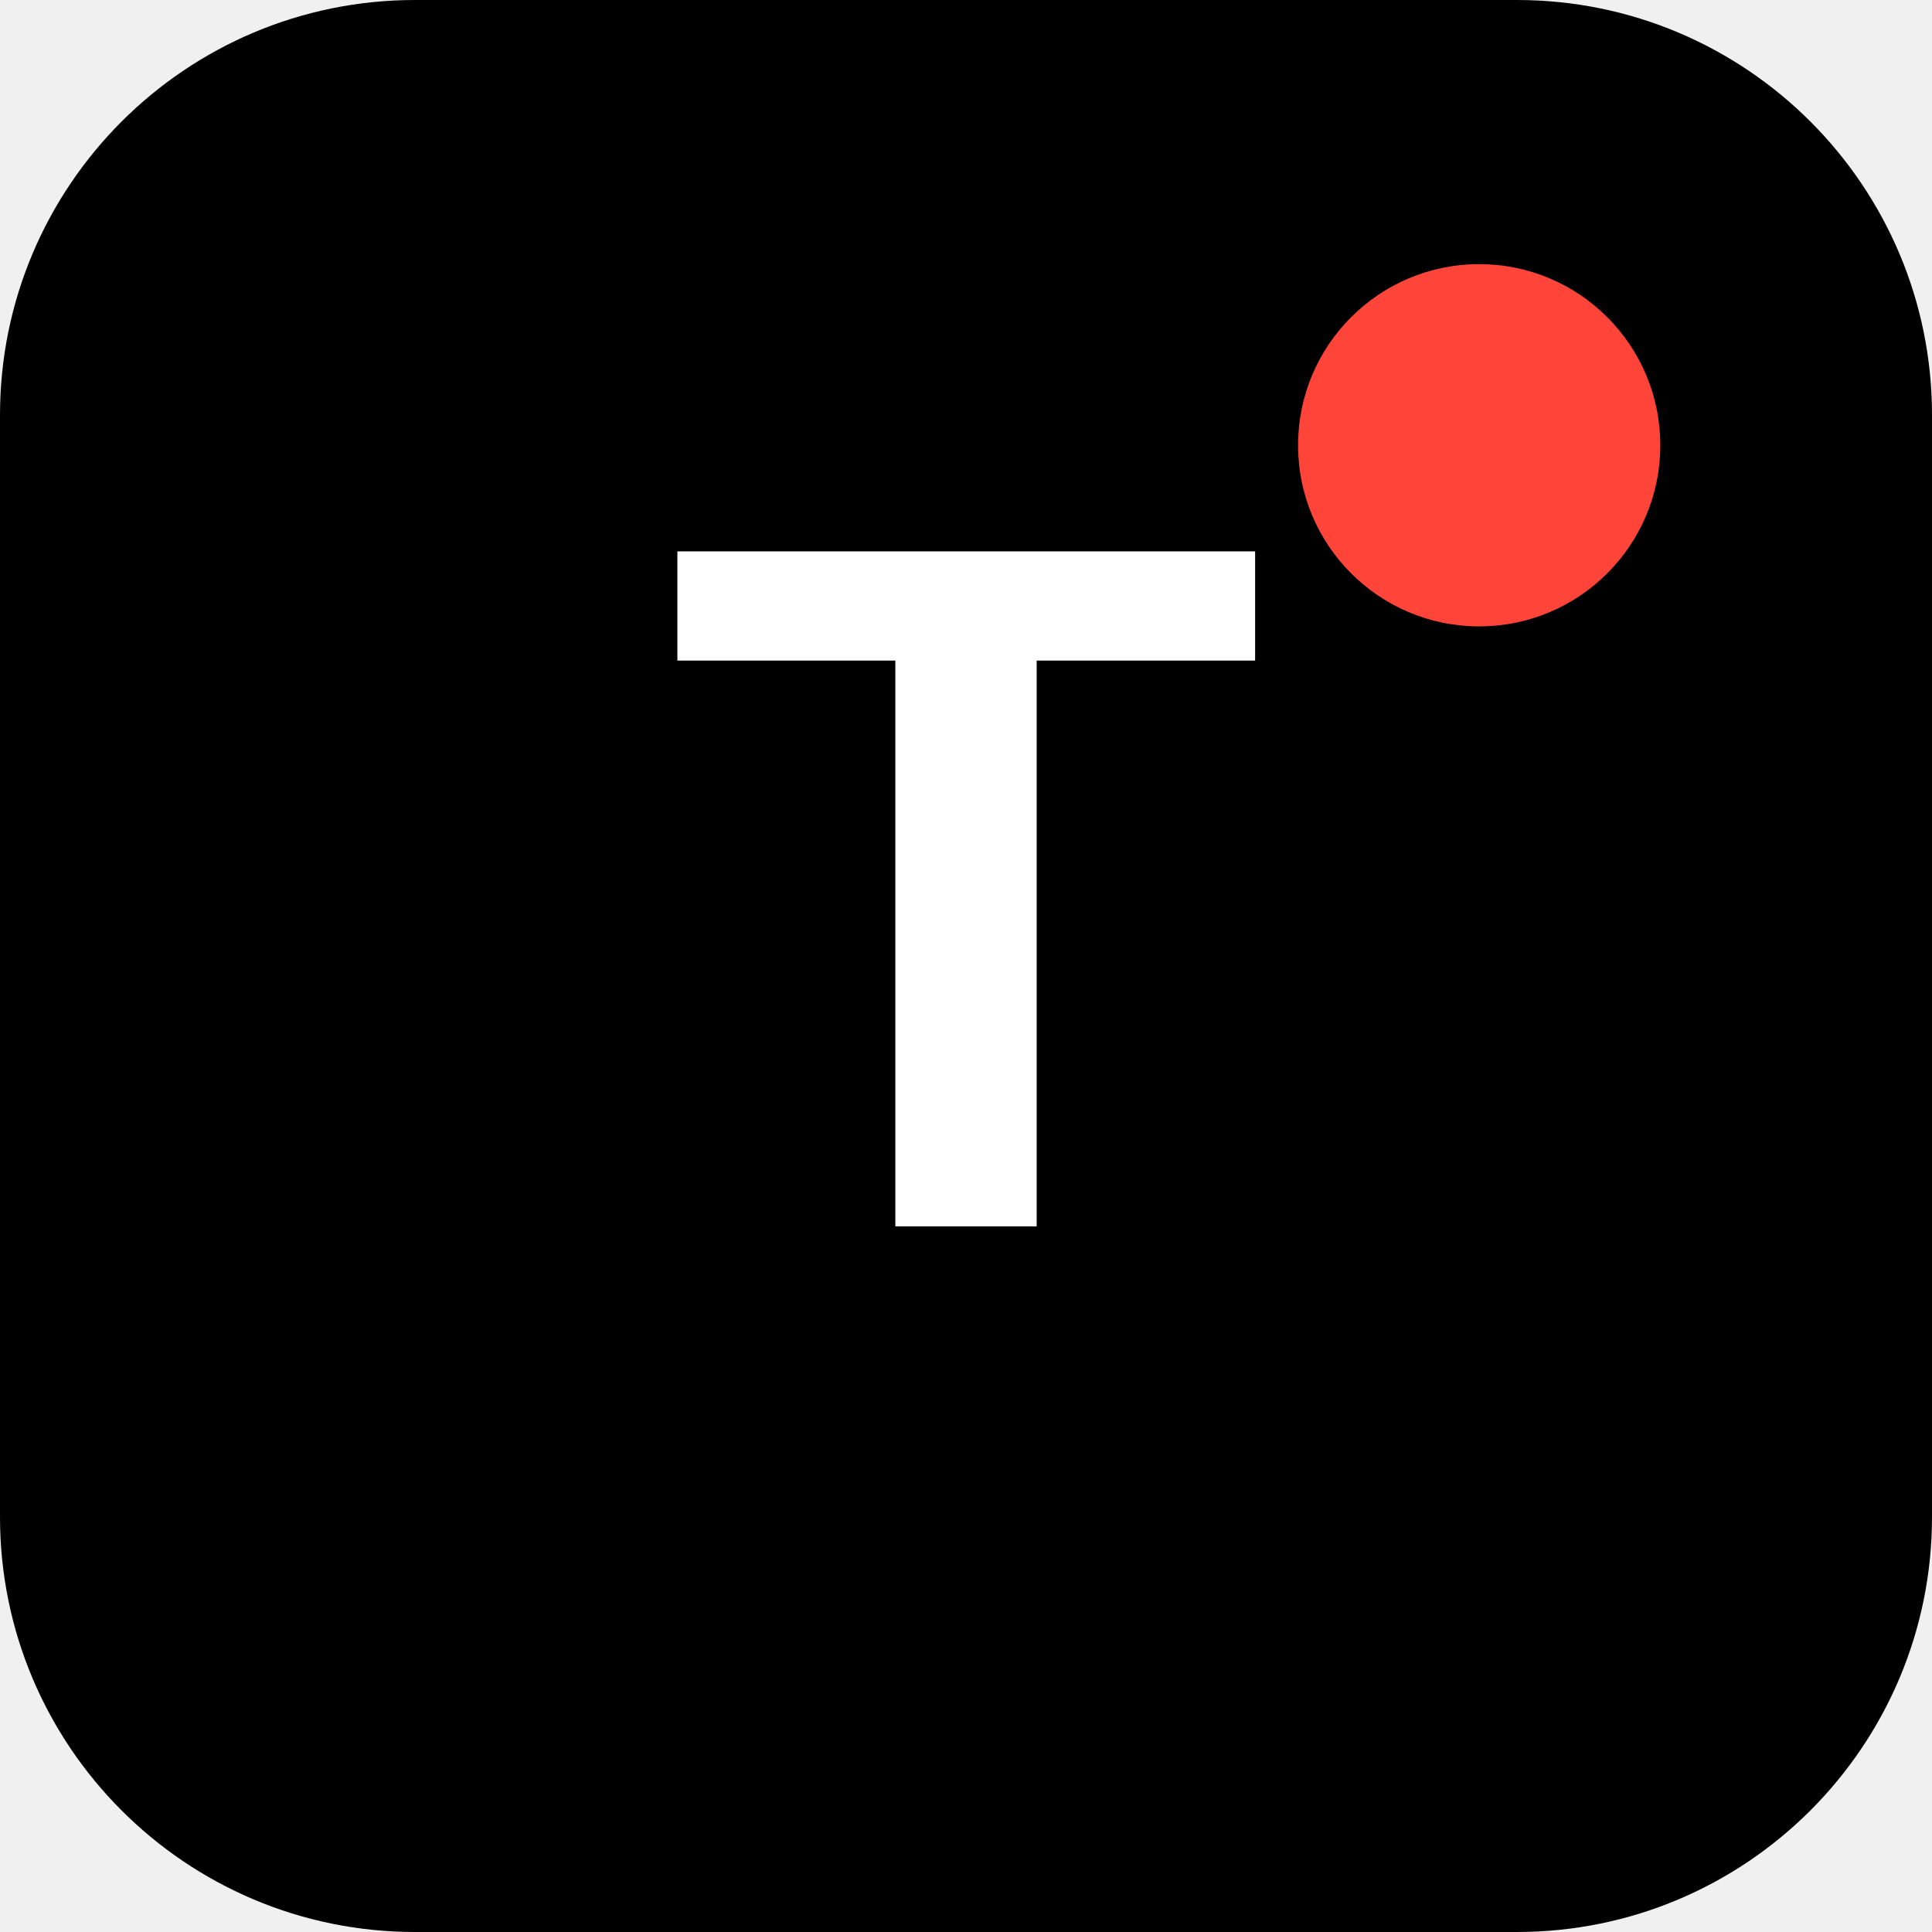
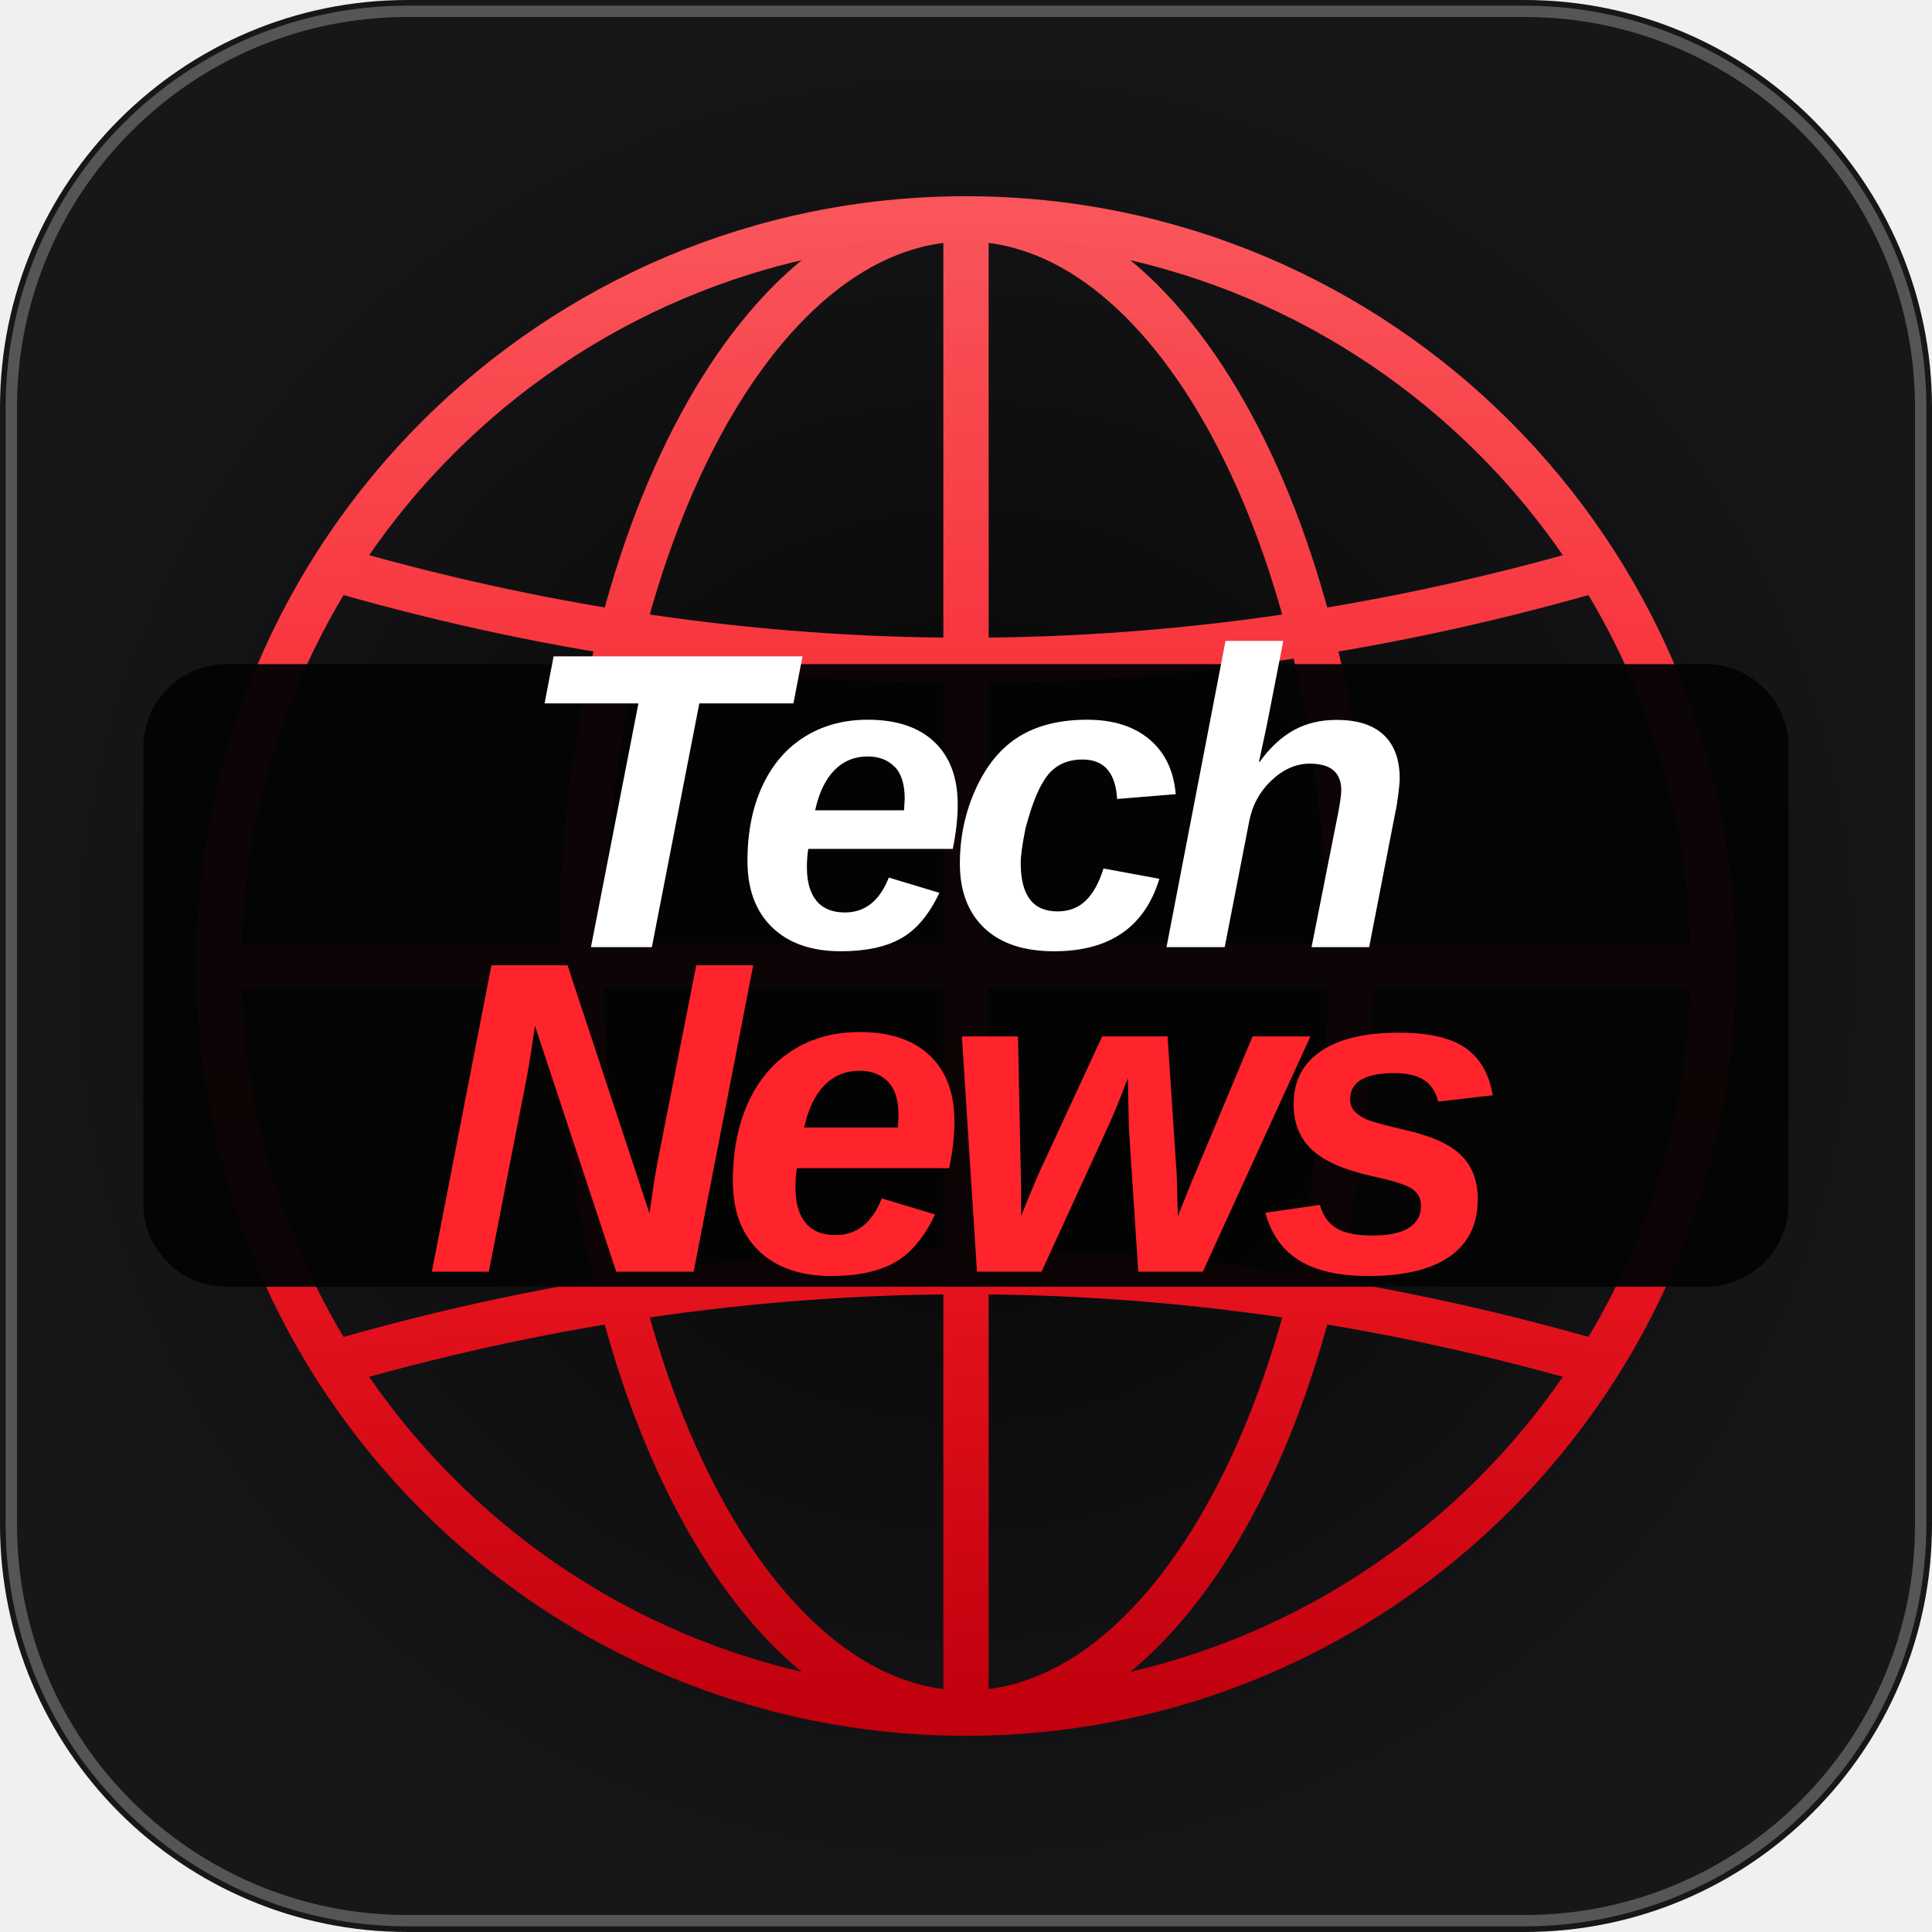
- <svg xmlns="http://www.w3.org/2000/svg" viewBox="0 0 512 512">
-   <rect width="512" height="512" rx="110" fill="#000" />
-   <text x="256" y="325" text-anchor="middle" fill="#fff" font-family="Arial,sans-serif" font-weight="bold" font-size="260">T</text>
-   <circle cx="392" cy="118" r="48" fill="#ff453a" />
+ <svg xmlns="http://www.w3.org/2000/svg" viewBox="0 0 512 512" role="img" aria-label="Tech News">
+   <defs>
+     <radialGradient id="bg">
+       <stop stop-color="#050505" />
+       <stop offset="1" stop-color="#171719" />
+     </radialGradient>
+     <linearGradient id="red" x1="0" y1="0" x2="0" y2="1">
+       <stop stop-color="#ff565b" />
+       <stop offset=".55" stop-color="#ff1d28" />
+       <stop offset="1" stop-color="#c6000d" />
+     </linearGradient>
+     <clipPath id="clip">
+       <rect width="512" height="512" rx="108" />
+     </clipPath>
+   </defs>
+   <g clip-path="url(#clip)">
+     <rect width="512" height="512" fill="url(#bg)" />
+     <rect x="3" y="3" width="506" height="506" rx="105" fill="none" stroke="#555" stroke-width="3" />
+     <g fill="none" stroke="url(#red)" stroke-width="12" opacity=".97">
+       <circle cx="256" cy="256" r="198" />
+       <ellipse cx="256" cy="256" rx="102" ry="198" />
+       <path d="M58 256H454M86 150Q256 200 426 150M86 362Q256 312 426 362M256 58V454" />
+     </g>
+     <rect x="38" y="176" width="436" height="165" rx="22" fill="#030303" opacity=".96" />
+     <g font-family="Arial,Helvetica,sans-serif" font-style="italic" font-weight="900" text-anchor="middle">
+       <text x="256" y="251" font-size="112" fill="#fff" letter-spacing="-6">Tech</text>
+       <text x="256" y="337" font-size="118" fill="#ff242c" letter-spacing="-7">News</text>
+     </g>
+   </g>
</svg>
